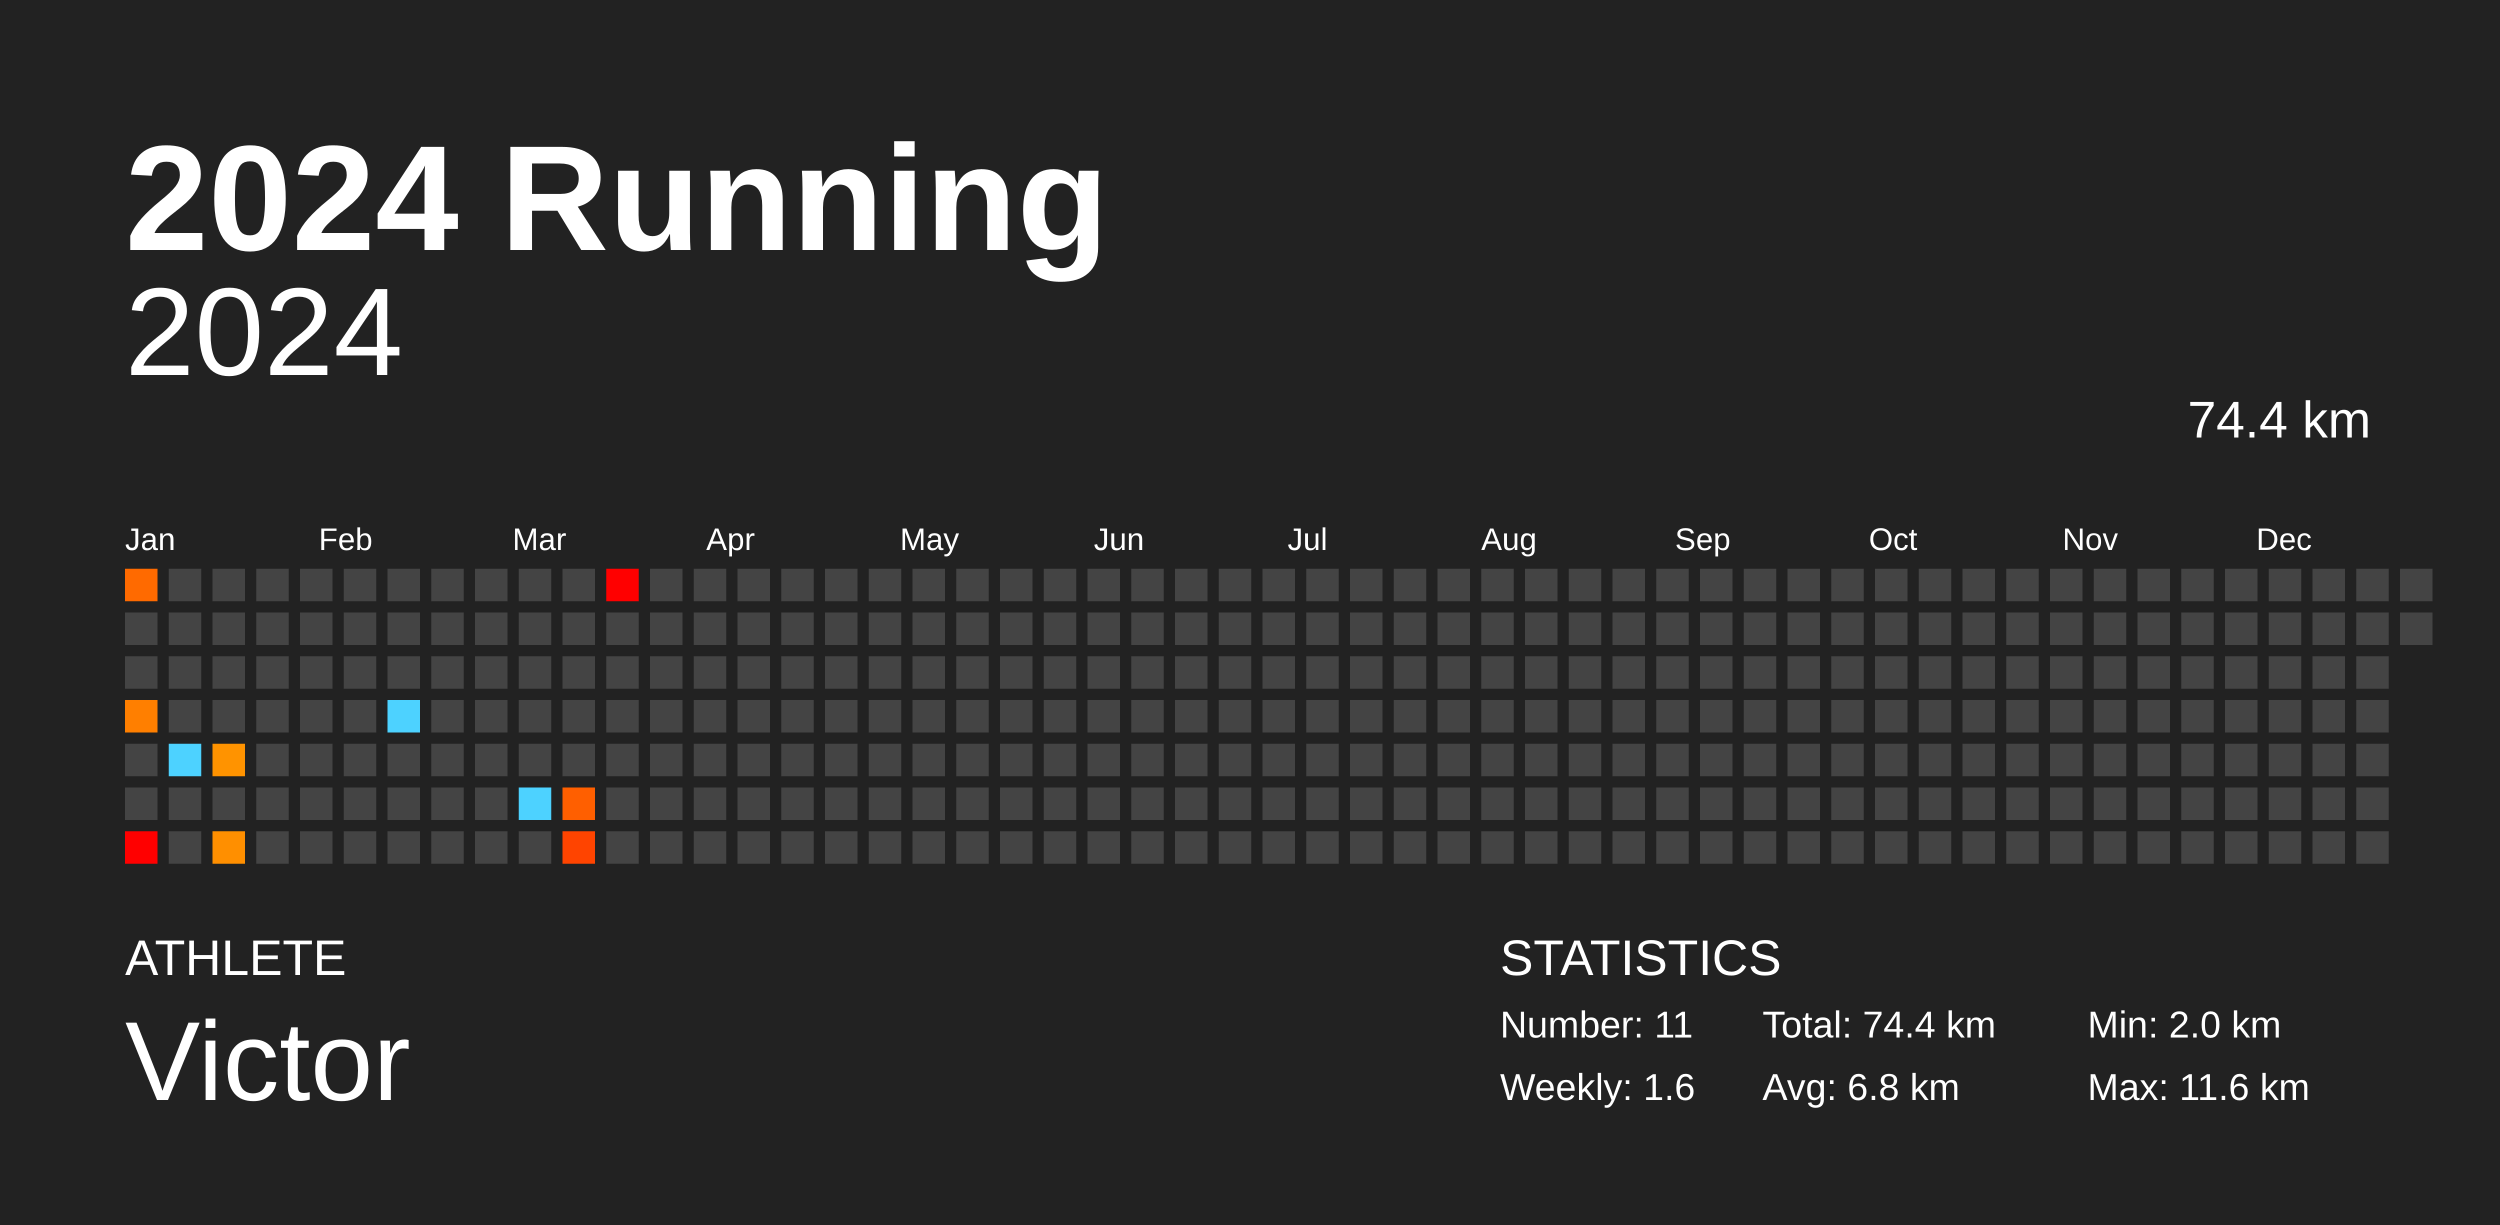
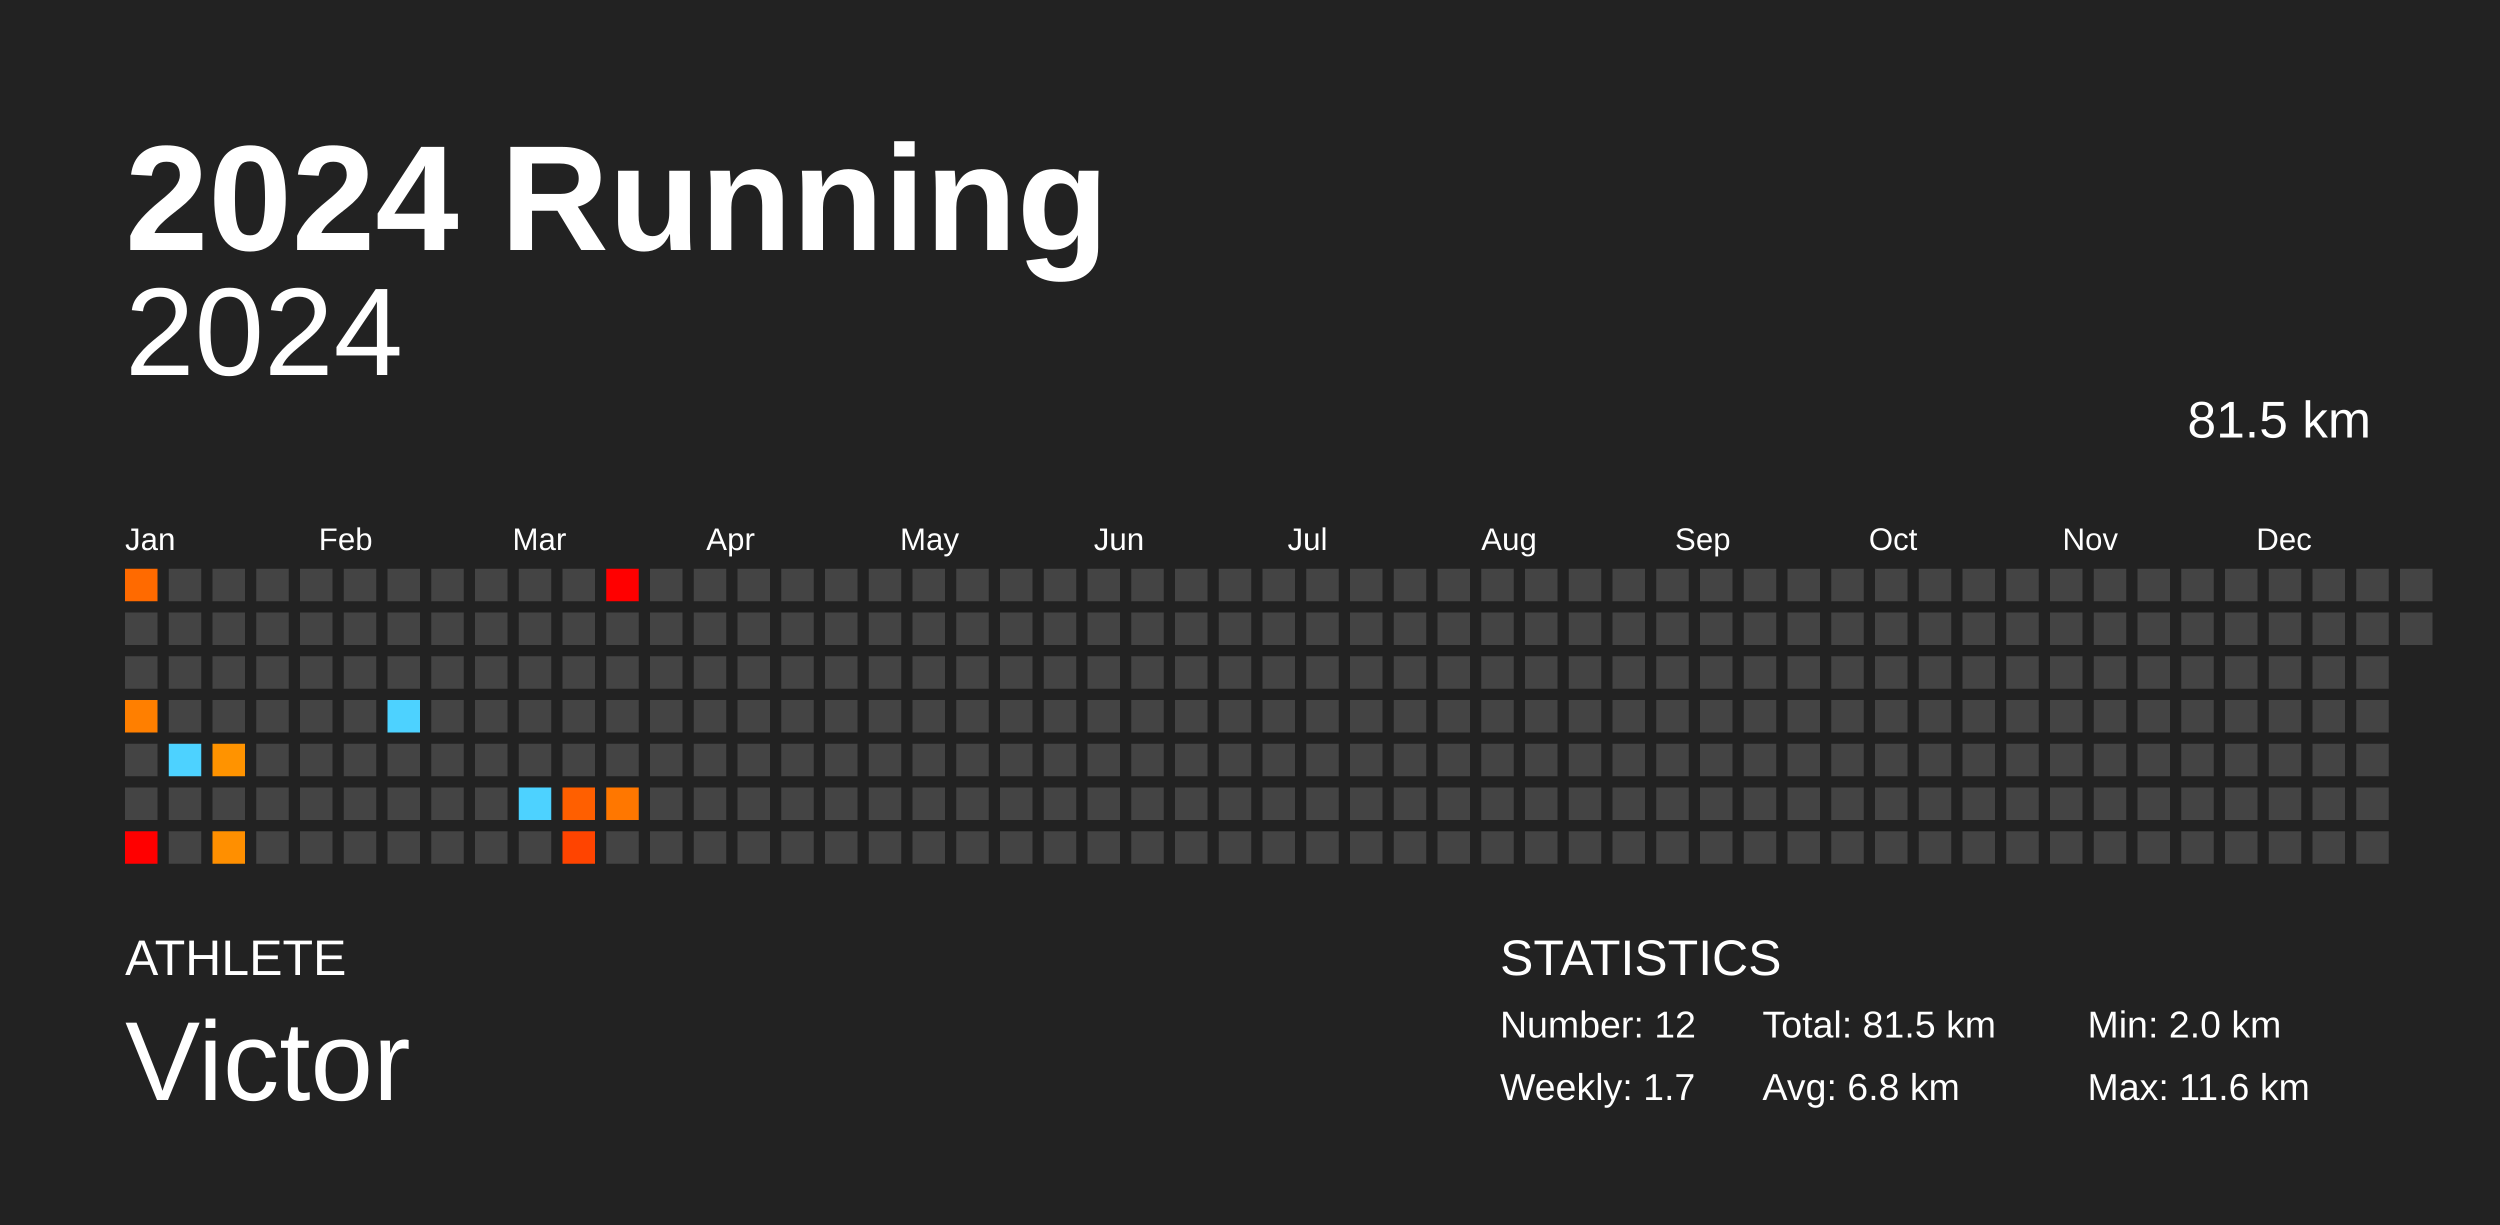
<svg xmlns="http://www.w3.org/2000/svg" baseProfile="full" height="98mm" version="1.1" viewBox="0,0,200,98" width="200mm">
  <defs />
  <rect fill="#222222" height="98" width="200" x="0" y="0" />
  <text fill="#FFFFFF" style="font-size:12px; font-family:Arial; font-weight:bold;" x="10" y="20">2024 Running</text>
  <text fill="#FFFFFF" style="font-size:4px; font-family:Arial" x="10" y="78">ATHLETE</text>
  <text fill="#FFFFFF" style="font-size:9px; font-family:Arial" x="10" y="88">Victor</text>
  <text fill="#FFFFFF" style="font-size:4px; font-family:Arial" x="120" y="78">STATISTICS</text>
-   <text fill="#FFFFFF" style="font-size:3px; font-family:Arial" x="120" y="83">Number: 11</text>
-   <text fill="#FFFFFF" style="font-size:3px; font-family:Arial" x="120" y="88">Weekly: 1.6</text>
-   <text fill="#FFFFFF" style="font-size:3px; font-family:Arial" x="141" y="83">Total: 74.4 km</text>
+   <text fill="#FFFFFF" style="font-size:3px; font-family:Arial" x="120" y="83">Number: 12</text>
+   <text fill="#FFFFFF" style="font-size:3px; font-family:Arial" x="120" y="88">Weekly: 1.7</text>
+   <text fill="#FFFFFF" style="font-size:3px; font-family:Arial" x="141" y="83">Total: 81.5 km</text>
  <text fill="#FFFFFF" style="font-size:3px; font-family:Arial" x="141" y="88">Avg: 6.8 km</text>
  <text fill="#FFFFFF" style="font-size:3px; font-family:Arial" x="167" y="83">Min: 2.0 km</text>
  <text fill="#FFFFFF" style="font-size:3px; font-family:Arial" x="167" y="88">Max: 11.6 km</text>
  <text alignment-baseline="hanging" fill="#FFFFFF" style="font-size:10.0px; font-family:Arial;" x="10" y="30">2024</text>
-   <text alignment-baseline="hanging" fill="#FFFFFF" style="font-size:4.125px; font-family:Arial;" x="175" y="35">74.4 km</text>
+   <text alignment-baseline="hanging" fill="#FFFFFF" style="font-size:4.125px; font-family:Arial;" x="175" y="35">81.5 km</text>
  <text fill="#FFFFFF" style="font-size:2.5px; font-family:Arial" x="10.0" y="44">Jan</text>
  <text fill="#FFFFFF" style="font-size:2.5px; font-family:Arial" x="25.5" y="44">Feb</text>
  <text fill="#FFFFFF" style="font-size:2.5px; font-family:Arial" x="41.0" y="44">Mar</text>
  <text fill="#FFFFFF" style="font-size:2.5px; font-family:Arial" x="56.5" y="44">Apr</text>
  <text fill="#FFFFFF" style="font-size:2.5px; font-family:Arial" x="72.0" y="44">May</text>
  <text fill="#FFFFFF" style="font-size:2.5px; font-family:Arial" x="87.5" y="44">Jun</text>
  <text fill="#FFFFFF" style="font-size:2.5px; font-family:Arial" x="103.0" y="44">Jul</text>
  <text fill="#FFFFFF" style="font-size:2.5px; font-family:Arial" x="118.5" y="44">Aug</text>
  <text fill="#FFFFFF" style="font-size:2.5px; font-family:Arial" x="134.0" y="44">Sep</text>
  <text fill="#FFFFFF" style="font-size:2.5px; font-family:Arial" x="149.5" y="44">Oct</text>
  <text fill="#FFFFFF" style="font-size:2.5px; font-family:Arial" x="165.0" y="44">Nov</text>
  <text fill="#FFFFFF" style="font-size:2.5px; font-family:Arial" x="180.5" y="44">Dec</text>
  <rect fill="#ff6a00" height="2.6" width="2.6" x="10.0" y="45.5" />
  <rect fill="#444444" height="2.6" width="2.6" x="10.0" y="49.0" />
  <rect fill="#444444" height="2.6" width="2.6" x="10.0" y="52.5" />
  <rect fill="#ff7f00" height="2.6" width="2.6" x="10.0" y="56.0" />
  <rect fill="#444444" height="2.6" width="2.6" x="10.0" y="59.5" />
  <rect fill="#444444" height="2.6" width="2.6" x="10.0" y="63.0" />
  <rect fill="red" height="2.6" width="2.6" x="10.0" y="66.5" />
  <rect fill="#444444" height="2.6" width="2.6" x="13.5" y="45.5" />
  <rect fill="#444444" height="2.6" width="2.6" x="13.5" y="49.0" />
  <rect fill="#444444" height="2.6" width="2.6" x="13.5" y="52.5" />
  <rect fill="#444444" height="2.6" width="2.6" x="13.5" y="56.0" />
  <rect fill="#4dd2ff" height="2.6" width="2.6" x="13.5" y="59.5" />
  <rect fill="#444444" height="2.6" width="2.6" x="13.5" y="63.0" />
  <rect fill="#444444" height="2.6" width="2.6" x="13.5" y="66.5" />
  <rect fill="#444444" height="2.6" width="2.6" x="17.0" y="45.5" />
  <rect fill="#444444" height="2.6" width="2.6" x="17.0" y="49.0" />
  <rect fill="#444444" height="2.6" width="2.6" x="17.0" y="52.5" />
  <rect fill="#444444" height="2.6" width="2.6" x="17.0" y="56.0" />
  <rect fill="#ff9300" height="2.6" width="2.6" x="17.0" y="59.5" />
  <rect fill="#444444" height="2.6" width="2.6" x="17.0" y="63.0" />
  <rect fill="#ff8f00" height="2.6" width="2.6" x="17.0" y="66.5" />
  <rect fill="#444444" height="2.6" width="2.6" x="20.5" y="45.5" />
  <rect fill="#444444" height="2.6" width="2.6" x="20.5" y="49.0" />
  <rect fill="#444444" height="2.6" width="2.6" x="20.5" y="52.5" />
  <rect fill="#444444" height="2.6" width="2.6" x="20.5" y="56.0" />
  <rect fill="#444444" height="2.6" width="2.6" x="20.5" y="59.5" />
  <rect fill="#444444" height="2.6" width="2.6" x="20.5" y="63.0" />
  <rect fill="#444444" height="2.6" width="2.6" x="20.5" y="66.5" />
  <rect fill="#444444" height="2.6" width="2.6" x="24.0" y="45.5" />
  <rect fill="#444444" height="2.6" width="2.6" x="24.0" y="49.0" />
  <rect fill="#444444" height="2.6" width="2.6" x="24.0" y="52.5" />
  <rect fill="#444444" height="2.6" width="2.6" x="24.0" y="56.0" />
  <rect fill="#444444" height="2.6" width="2.6" x="24.0" y="59.5" />
  <rect fill="#444444" height="2.6" width="2.6" x="24.0" y="63.0" />
  <rect fill="#444444" height="2.6" width="2.6" x="24.0" y="66.5" />
  <rect fill="#444444" height="2.6" width="2.6" x="27.5" y="45.5" />
  <rect fill="#444444" height="2.6" width="2.6" x="27.5" y="49.0" />
  <rect fill="#444444" height="2.6" width="2.6" x="27.5" y="52.5" />
  <rect fill="#444444" height="2.6" width="2.6" x="27.5" y="56.0" />
  <rect fill="#444444" height="2.6" width="2.6" x="27.5" y="59.5" />
  <rect fill="#444444" height="2.6" width="2.6" x="27.5" y="63.0" />
  <rect fill="#444444" height="2.6" width="2.6" x="27.5" y="66.5" />
  <rect fill="#444444" height="2.6" width="2.6" x="31.0" y="45.5" />
  <rect fill="#444444" height="2.6" width="2.6" x="31.0" y="49.0" />
  <rect fill="#444444" height="2.6" width="2.6" x="31.0" y="52.5" />
  <rect fill="#4dd2ff" height="2.6" width="2.6" x="31.0" y="56.0" />
  <rect fill="#444444" height="2.6" width="2.6" x="31.0" y="59.5" />
  <rect fill="#444444" height="2.6" width="2.6" x="31.0" y="63.0" />
  <rect fill="#444444" height="2.6" width="2.6" x="31.0" y="66.5" />
  <rect fill="#444444" height="2.6" width="2.6" x="34.5" y="45.5" />
  <rect fill="#444444" height="2.6" width="2.6" x="34.5" y="49.0" />
  <rect fill="#444444" height="2.6" width="2.6" x="34.5" y="52.5" />
  <rect fill="#444444" height="2.6" width="2.6" x="34.5" y="56.0" />
  <rect fill="#444444" height="2.6" width="2.6" x="34.5" y="59.5" />
  <rect fill="#444444" height="2.6" width="2.6" x="34.5" y="63.0" />
  <rect fill="#444444" height="2.6" width="2.6" x="34.5" y="66.5" />
  <rect fill="#444444" height="2.6" width="2.6" x="38.0" y="45.5" />
  <rect fill="#444444" height="2.6" width="2.6" x="38.0" y="49.0" />
  <rect fill="#444444" height="2.6" width="2.6" x="38.0" y="52.5" />
  <rect fill="#444444" height="2.6" width="2.6" x="38.0" y="56.0" />
  <rect fill="#444444" height="2.6" width="2.6" x="38.0" y="59.5" />
  <rect fill="#444444" height="2.6" width="2.6" x="38.0" y="63.0" />
  <rect fill="#444444" height="2.6" width="2.6" x="38.0" y="66.5" />
  <rect fill="#444444" height="2.6" width="2.6" x="41.5" y="45.5" />
  <rect fill="#444444" height="2.6" width="2.6" x="41.5" y="49.0" />
  <rect fill="#444444" height="2.6" width="2.6" x="41.5" y="52.5" />
  <rect fill="#444444" height="2.6" width="2.6" x="41.5" y="56.0" />
  <rect fill="#444444" height="2.6" width="2.6" x="41.5" y="59.5" />
  <rect fill="#4dd2ff" height="2.6" width="2.6" x="41.5" y="63.0" />
  <rect fill="#444444" height="2.6" width="2.6" x="41.5" y="66.5" />
  <rect fill="#444444" height="2.6" width="2.6" x="45.0" y="45.5" />
  <rect fill="#444444" height="2.6" width="2.6" x="45.0" y="49.0" />
  <rect fill="#444444" height="2.6" width="2.6" x="45.0" y="52.5" />
  <rect fill="#444444" height="2.6" width="2.6" x="45.0" y="56.0" />
  <rect fill="#444444" height="2.6" width="2.6" x="45.0" y="59.5" />
  <rect fill="#ff5f00" height="2.6" width="2.6" x="45.0" y="63.0" />
  <rect fill="#ff4400" height="2.6" width="2.6" x="45.0" y="66.5" />
  <rect fill="red" height="2.6" width="2.6" x="48.5" y="45.5" />
  <rect fill="#444444" height="2.6" width="2.6" x="48.5" y="49.0" />
  <rect fill="#444444" height="2.6" width="2.6" x="48.5" y="52.5" />
  <rect fill="#444444" height="2.6" width="2.6" x="48.5" y="56.0" />
  <rect fill="#444444" height="2.6" width="2.6" x="48.5" y="59.5" />
-   <rect fill="#444444" height="2.6" width="2.6" x="48.5" y="63.0" />
+   <rect fill="#ff7700" height="2.6" width="2.6" x="48.5" y="63.0" />
  <rect fill="#444444" height="2.6" width="2.6" x="48.5" y="66.5" />
  <rect fill="#444444" height="2.6" width="2.6" x="52.0" y="45.5" />
  <rect fill="#444444" height="2.6" width="2.6" x="52.0" y="49.0" />
  <rect fill="#444444" height="2.6" width="2.6" x="52.0" y="52.5" />
  <rect fill="#444444" height="2.6" width="2.6" x="52.0" y="56.0" />
  <rect fill="#444444" height="2.6" width="2.6" x="52.0" y="59.5" />
  <rect fill="#444444" height="2.6" width="2.6" x="52.0" y="63.0" />
  <rect fill="#444444" height="2.6" width="2.6" x="52.0" y="66.5" />
  <rect fill="#444444" height="2.6" width="2.6" x="55.5" y="45.5" />
  <rect fill="#444444" height="2.6" width="2.6" x="55.5" y="49.0" />
  <rect fill="#444444" height="2.6" width="2.6" x="55.5" y="52.5" />
  <rect fill="#444444" height="2.6" width="2.6" x="55.5" y="56.0" />
  <rect fill="#444444" height="2.6" width="2.6" x="55.5" y="59.5" />
  <rect fill="#444444" height="2.6" width="2.6" x="55.5" y="63.0" />
  <rect fill="#444444" height="2.6" width="2.6" x="55.5" y="66.5" />
  <rect fill="#444444" height="2.6" width="2.6" x="59.0" y="45.5" />
  <rect fill="#444444" height="2.6" width="2.6" x="59.0" y="49.0" />
  <rect fill="#444444" height="2.6" width="2.6" x="59.0" y="52.5" />
  <rect fill="#444444" height="2.6" width="2.6" x="59.0" y="56.0" />
  <rect fill="#444444" height="2.6" width="2.6" x="59.0" y="59.5" />
  <rect fill="#444444" height="2.6" width="2.6" x="59.0" y="63.0" />
  <rect fill="#444444" height="2.6" width="2.6" x="59.0" y="66.5" />
  <rect fill="#444444" height="2.6" width="2.6" x="62.5" y="45.5" />
  <rect fill="#444444" height="2.6" width="2.6" x="62.5" y="49.0" />
  <rect fill="#444444" height="2.6" width="2.6" x="62.5" y="52.5" />
  <rect fill="#444444" height="2.6" width="2.6" x="62.5" y="56.0" />
  <rect fill="#444444" height="2.6" width="2.6" x="62.5" y="59.5" />
  <rect fill="#444444" height="2.6" width="2.6" x="62.5" y="63.0" />
  <rect fill="#444444" height="2.6" width="2.6" x="62.5" y="66.5" />
  <rect fill="#444444" height="2.6" width="2.6" x="66.0" y="45.5" />
  <rect fill="#444444" height="2.6" width="2.6" x="66.0" y="49.0" />
  <rect fill="#444444" height="2.6" width="2.6" x="66.0" y="52.5" />
  <rect fill="#444444" height="2.6" width="2.6" x="66.0" y="56.0" />
  <rect fill="#444444" height="2.6" width="2.6" x="66.0" y="59.5" />
  <rect fill="#444444" height="2.6" width="2.6" x="66.0" y="63.0" />
  <rect fill="#444444" height="2.6" width="2.6" x="66.0" y="66.5" />
  <rect fill="#444444" height="2.6" width="2.6" x="69.5" y="45.5" />
  <rect fill="#444444" height="2.6" width="2.6" x="69.5" y="49.0" />
  <rect fill="#444444" height="2.6" width="2.6" x="69.5" y="52.5" />
  <rect fill="#444444" height="2.6" width="2.6" x="69.5" y="56.0" />
  <rect fill="#444444" height="2.6" width="2.6" x="69.5" y="59.5" />
  <rect fill="#444444" height="2.6" width="2.6" x="69.5" y="63.0" />
  <rect fill="#444444" height="2.6" width="2.6" x="69.5" y="66.5" />
  <rect fill="#444444" height="2.6" width="2.6" x="73.0" y="45.5" />
  <rect fill="#444444" height="2.6" width="2.6" x="73.0" y="49.0" />
  <rect fill="#444444" height="2.6" width="2.6" x="73.0" y="52.5" />
  <rect fill="#444444" height="2.6" width="2.6" x="73.0" y="56.0" />
  <rect fill="#444444" height="2.6" width="2.6" x="73.0" y="59.5" />
  <rect fill="#444444" height="2.6" width="2.6" x="73.0" y="63.0" />
  <rect fill="#444444" height="2.6" width="2.6" x="73.0" y="66.5" />
  <rect fill="#444444" height="2.6" width="2.6" x="76.5" y="45.5" />
  <rect fill="#444444" height="2.6" width="2.6" x="76.5" y="49.0" />
  <rect fill="#444444" height="2.6" width="2.6" x="76.5" y="52.5" />
  <rect fill="#444444" height="2.6" width="2.6" x="76.5" y="56.0" />
  <rect fill="#444444" height="2.6" width="2.6" x="76.5" y="59.5" />
  <rect fill="#444444" height="2.6" width="2.6" x="76.5" y="63.0" />
  <rect fill="#444444" height="2.6" width="2.6" x="76.5" y="66.5" />
  <rect fill="#444444" height="2.6" width="2.6" x="80.0" y="45.5" />
  <rect fill="#444444" height="2.6" width="2.6" x="80.0" y="49.0" />
  <rect fill="#444444" height="2.6" width="2.6" x="80.0" y="52.5" />
  <rect fill="#444444" height="2.6" width="2.6" x="80.0" y="56.0" />
  <rect fill="#444444" height="2.6" width="2.6" x="80.0" y="59.5" />
  <rect fill="#444444" height="2.6" width="2.6" x="80.0" y="63.0" />
  <rect fill="#444444" height="2.6" width="2.6" x="80.0" y="66.5" />
  <rect fill="#444444" height="2.6" width="2.6" x="83.5" y="45.5" />
  <rect fill="#444444" height="2.6" width="2.6" x="83.5" y="49.0" />
  <rect fill="#444444" height="2.6" width="2.6" x="83.5" y="52.5" />
  <rect fill="#444444" height="2.6" width="2.6" x="83.5" y="56.0" />
  <rect fill="#444444" height="2.6" width="2.6" x="83.5" y="59.5" />
  <rect fill="#444444" height="2.6" width="2.6" x="83.5" y="63.0" />
  <rect fill="#444444" height="2.6" width="2.6" x="83.5" y="66.5" />
  <rect fill="#444444" height="2.6" width="2.6" x="87.0" y="45.5" />
  <rect fill="#444444" height="2.6" width="2.6" x="87.0" y="49.0" />
  <rect fill="#444444" height="2.6" width="2.6" x="87.0" y="52.5" />
  <rect fill="#444444" height="2.6" width="2.6" x="87.0" y="56.0" />
  <rect fill="#444444" height="2.6" width="2.6" x="87.0" y="59.5" />
  <rect fill="#444444" height="2.6" width="2.6" x="87.0" y="63.0" />
  <rect fill="#444444" height="2.6" width="2.6" x="87.0" y="66.5" />
  <rect fill="#444444" height="2.6" width="2.6" x="90.5" y="45.5" />
  <rect fill="#444444" height="2.6" width="2.6" x="90.5" y="49.0" />
  <rect fill="#444444" height="2.6" width="2.6" x="90.5" y="52.5" />
  <rect fill="#444444" height="2.6" width="2.6" x="90.5" y="56.0" />
  <rect fill="#444444" height="2.6" width="2.6" x="90.5" y="59.5" />
  <rect fill="#444444" height="2.6" width="2.6" x="90.5" y="63.0" />
  <rect fill="#444444" height="2.6" width="2.6" x="90.5" y="66.5" />
  <rect fill="#444444" height="2.6" width="2.6" x="94.0" y="45.5" />
  <rect fill="#444444" height="2.6" width="2.6" x="94.0" y="49.0" />
  <rect fill="#444444" height="2.6" width="2.6" x="94.0" y="52.5" />
  <rect fill="#444444" height="2.6" width="2.6" x="94.0" y="56.0" />
  <rect fill="#444444" height="2.6" width="2.6" x="94.0" y="59.5" />
  <rect fill="#444444" height="2.6" width="2.6" x="94.0" y="63.0" />
  <rect fill="#444444" height="2.6" width="2.6" x="94.0" y="66.5" />
  <rect fill="#444444" height="2.6" width="2.6" x="97.5" y="45.5" />
  <rect fill="#444444" height="2.6" width="2.6" x="97.5" y="49.0" />
  <rect fill="#444444" height="2.6" width="2.6" x="97.5" y="52.5" />
  <rect fill="#444444" height="2.6" width="2.6" x="97.5" y="56.0" />
  <rect fill="#444444" height="2.6" width="2.6" x="97.5" y="59.5" />
  <rect fill="#444444" height="2.6" width="2.6" x="97.5" y="63.0" />
  <rect fill="#444444" height="2.6" width="2.6" x="97.5" y="66.5" />
  <rect fill="#444444" height="2.6" width="2.6" x="101.0" y="45.5" />
  <rect fill="#444444" height="2.6" width="2.6" x="101.0" y="49.0" />
  <rect fill="#444444" height="2.6" width="2.6" x="101.0" y="52.5" />
  <rect fill="#444444" height="2.6" width="2.6" x="101.0" y="56.0" />
  <rect fill="#444444" height="2.6" width="2.6" x="101.0" y="59.5" />
  <rect fill="#444444" height="2.6" width="2.6" x="101.0" y="63.0" />
  <rect fill="#444444" height="2.6" width="2.6" x="101.0" y="66.5" />
  <rect fill="#444444" height="2.6" width="2.6" x="104.5" y="45.5" />
  <rect fill="#444444" height="2.6" width="2.6" x="104.5" y="49.0" />
  <rect fill="#444444" height="2.6" width="2.6" x="104.5" y="52.5" />
  <rect fill="#444444" height="2.6" width="2.6" x="104.5" y="56.0" />
  <rect fill="#444444" height="2.6" width="2.6" x="104.5" y="59.5" />
  <rect fill="#444444" height="2.6" width="2.6" x="104.5" y="63.0" />
  <rect fill="#444444" height="2.6" width="2.6" x="104.5" y="66.5" />
  <rect fill="#444444" height="2.6" width="2.6" x="108.0" y="45.5" />
  <rect fill="#444444" height="2.6" width="2.6" x="108.0" y="49.0" />
  <rect fill="#444444" height="2.6" width="2.6" x="108.0" y="52.5" />
  <rect fill="#444444" height="2.6" width="2.6" x="108.0" y="56.0" />
  <rect fill="#444444" height="2.6" width="2.6" x="108.0" y="59.5" />
  <rect fill="#444444" height="2.6" width="2.6" x="108.0" y="63.0" />
  <rect fill="#444444" height="2.6" width="2.6" x="108.0" y="66.5" />
  <rect fill="#444444" height="2.6" width="2.6" x="111.5" y="45.5" />
  <rect fill="#444444" height="2.6" width="2.6" x="111.5" y="49.0" />
  <rect fill="#444444" height="2.6" width="2.6" x="111.5" y="52.5" />
  <rect fill="#444444" height="2.6" width="2.6" x="111.5" y="56.0" />
  <rect fill="#444444" height="2.6" width="2.6" x="111.5" y="59.5" />
  <rect fill="#444444" height="2.6" width="2.6" x="111.5" y="63.0" />
  <rect fill="#444444" height="2.6" width="2.6" x="111.5" y="66.5" />
  <rect fill="#444444" height="2.6" width="2.6" x="115.0" y="45.5" />
  <rect fill="#444444" height="2.6" width="2.6" x="115.0" y="49.0" />
  <rect fill="#444444" height="2.6" width="2.6" x="115.0" y="52.5" />
  <rect fill="#444444" height="2.6" width="2.6" x="115.0" y="56.0" />
  <rect fill="#444444" height="2.6" width="2.6" x="115.0" y="59.5" />
  <rect fill="#444444" height="2.6" width="2.6" x="115.0" y="63.0" />
  <rect fill="#444444" height="2.6" width="2.6" x="115.0" y="66.5" />
  <rect fill="#444444" height="2.6" width="2.6" x="118.5" y="45.5" />
  <rect fill="#444444" height="2.6" width="2.6" x="118.5" y="49.0" />
  <rect fill="#444444" height="2.6" width="2.6" x="118.5" y="52.5" />
  <rect fill="#444444" height="2.6" width="2.6" x="118.5" y="56.0" />
  <rect fill="#444444" height="2.6" width="2.6" x="118.5" y="59.5" />
  <rect fill="#444444" height="2.6" width="2.6" x="118.5" y="63.0" />
  <rect fill="#444444" height="2.6" width="2.6" x="118.5" y="66.5" />
  <rect fill="#444444" height="2.6" width="2.6" x="122.0" y="45.5" />
  <rect fill="#444444" height="2.6" width="2.6" x="122.0" y="49.0" />
  <rect fill="#444444" height="2.6" width="2.6" x="122.0" y="52.5" />
  <rect fill="#444444" height="2.6" width="2.6" x="122.0" y="56.0" />
  <rect fill="#444444" height="2.6" width="2.6" x="122.0" y="59.5" />
  <rect fill="#444444" height="2.6" width="2.6" x="122.0" y="63.0" />
  <rect fill="#444444" height="2.6" width="2.6" x="122.0" y="66.5" />
  <rect fill="#444444" height="2.6" width="2.6" x="125.5" y="45.5" />
  <rect fill="#444444" height="2.6" width="2.6" x="125.5" y="49.0" />
  <rect fill="#444444" height="2.6" width="2.6" x="125.5" y="52.5" />
  <rect fill="#444444" height="2.6" width="2.6" x="125.5" y="56.0" />
  <rect fill="#444444" height="2.6" width="2.6" x="125.5" y="59.5" />
  <rect fill="#444444" height="2.6" width="2.6" x="125.5" y="63.0" />
  <rect fill="#444444" height="2.6" width="2.6" x="125.5" y="66.5" />
  <rect fill="#444444" height="2.6" width="2.6" x="129.0" y="45.5" />
  <rect fill="#444444" height="2.6" width="2.6" x="129.0" y="49.0" />
  <rect fill="#444444" height="2.6" width="2.6" x="129.0" y="52.5" />
  <rect fill="#444444" height="2.6" width="2.6" x="129.0" y="56.0" />
  <rect fill="#444444" height="2.6" width="2.6" x="129.0" y="59.5" />
  <rect fill="#444444" height="2.6" width="2.6" x="129.0" y="63.0" />
  <rect fill="#444444" height="2.6" width="2.6" x="129.0" y="66.5" />
  <rect fill="#444444" height="2.6" width="2.6" x="132.5" y="45.5" />
  <rect fill="#444444" height="2.6" width="2.6" x="132.5" y="49.0" />
  <rect fill="#444444" height="2.6" width="2.6" x="132.5" y="52.5" />
  <rect fill="#444444" height="2.6" width="2.6" x="132.5" y="56.0" />
  <rect fill="#444444" height="2.6" width="2.6" x="132.5" y="59.5" />
  <rect fill="#444444" height="2.6" width="2.6" x="132.5" y="63.0" />
  <rect fill="#444444" height="2.6" width="2.6" x="132.5" y="66.5" />
  <rect fill="#444444" height="2.6" width="2.6" x="136.0" y="45.5" />
  <rect fill="#444444" height="2.6" width="2.6" x="136.0" y="49.0" />
  <rect fill="#444444" height="2.6" width="2.6" x="136.0" y="52.5" />
  <rect fill="#444444" height="2.6" width="2.6" x="136.0" y="56.0" />
  <rect fill="#444444" height="2.6" width="2.6" x="136.0" y="59.5" />
  <rect fill="#444444" height="2.6" width="2.6" x="136.0" y="63.0" />
  <rect fill="#444444" height="2.6" width="2.6" x="136.0" y="66.5" />
  <rect fill="#444444" height="2.6" width="2.6" x="139.5" y="45.5" />
  <rect fill="#444444" height="2.6" width="2.6" x="139.5" y="49.0" />
  <rect fill="#444444" height="2.6" width="2.6" x="139.5" y="52.5" />
  <rect fill="#444444" height="2.6" width="2.6" x="139.5" y="56.0" />
  <rect fill="#444444" height="2.6" width="2.6" x="139.5" y="59.5" />
  <rect fill="#444444" height="2.6" width="2.6" x="139.5" y="63.0" />
  <rect fill="#444444" height="2.6" width="2.6" x="139.5" y="66.5" />
  <rect fill="#444444" height="2.6" width="2.6" x="143.0" y="45.5" />
  <rect fill="#444444" height="2.6" width="2.6" x="143.0" y="49.0" />
  <rect fill="#444444" height="2.6" width="2.6" x="143.0" y="52.5" />
  <rect fill="#444444" height="2.6" width="2.6" x="143.0" y="56.0" />
  <rect fill="#444444" height="2.6" width="2.6" x="143.0" y="59.5" />
  <rect fill="#444444" height="2.6" width="2.6" x="143.0" y="63.0" />
  <rect fill="#444444" height="2.6" width="2.6" x="143.0" y="66.5" />
  <rect fill="#444444" height="2.6" width="2.6" x="146.5" y="45.5" />
  <rect fill="#444444" height="2.6" width="2.6" x="146.5" y="49.0" />
  <rect fill="#444444" height="2.6" width="2.6" x="146.5" y="52.5" />
  <rect fill="#444444" height="2.6" width="2.6" x="146.5" y="56.0" />
  <rect fill="#444444" height="2.6" width="2.6" x="146.5" y="59.5" />
  <rect fill="#444444" height="2.6" width="2.6" x="146.5" y="63.0" />
  <rect fill="#444444" height="2.6" width="2.6" x="146.5" y="66.5" />
  <rect fill="#444444" height="2.6" width="2.6" x="150.0" y="45.5" />
  <rect fill="#444444" height="2.6" width="2.6" x="150.0" y="49.0" />
  <rect fill="#444444" height="2.6" width="2.6" x="150.0" y="52.5" />
  <rect fill="#444444" height="2.6" width="2.6" x="150.0" y="56.0" />
  <rect fill="#444444" height="2.6" width="2.6" x="150.0" y="59.5" />
  <rect fill="#444444" height="2.6" width="2.6" x="150.0" y="63.0" />
  <rect fill="#444444" height="2.6" width="2.6" x="150.0" y="66.5" />
  <rect fill="#444444" height="2.6" width="2.6" x="153.5" y="45.5" />
  <rect fill="#444444" height="2.6" width="2.6" x="153.5" y="49.0" />
  <rect fill="#444444" height="2.6" width="2.6" x="153.5" y="52.5" />
  <rect fill="#444444" height="2.6" width="2.6" x="153.5" y="56.0" />
  <rect fill="#444444" height="2.6" width="2.6" x="153.5" y="59.5" />
  <rect fill="#444444" height="2.6" width="2.6" x="153.5" y="63.0" />
  <rect fill="#444444" height="2.6" width="2.6" x="153.5" y="66.5" />
  <rect fill="#444444" height="2.6" width="2.6" x="157.0" y="45.5" />
  <rect fill="#444444" height="2.6" width="2.6" x="157.0" y="49.0" />
  <rect fill="#444444" height="2.6" width="2.6" x="157.0" y="52.5" />
  <rect fill="#444444" height="2.6" width="2.6" x="157.0" y="56.0" />
  <rect fill="#444444" height="2.6" width="2.6" x="157.0" y="59.5" />
  <rect fill="#444444" height="2.6" width="2.6" x="157.0" y="63.0" />
  <rect fill="#444444" height="2.6" width="2.6" x="157.0" y="66.5" />
  <rect fill="#444444" height="2.6" width="2.6" x="160.5" y="45.5" />
  <rect fill="#444444" height="2.6" width="2.6" x="160.5" y="49.0" />
  <rect fill="#444444" height="2.6" width="2.6" x="160.5" y="52.5" />
  <rect fill="#444444" height="2.6" width="2.6" x="160.5" y="56.0" />
  <rect fill="#444444" height="2.6" width="2.6" x="160.5" y="59.5" />
  <rect fill="#444444" height="2.6" width="2.6" x="160.5" y="63.0" />
  <rect fill="#444444" height="2.6" width="2.6" x="160.5" y="66.5" />
  <rect fill="#444444" height="2.6" width="2.6" x="164.0" y="45.5" />
  <rect fill="#444444" height="2.6" width="2.6" x="164.0" y="49.0" />
  <rect fill="#444444" height="2.6" width="2.6" x="164.0" y="52.5" />
  <rect fill="#444444" height="2.6" width="2.6" x="164.0" y="56.0" />
  <rect fill="#444444" height="2.6" width="2.6" x="164.0" y="59.5" />
  <rect fill="#444444" height="2.6" width="2.6" x="164.0" y="63.0" />
  <rect fill="#444444" height="2.6" width="2.6" x="164.0" y="66.5" />
  <rect fill="#444444" height="2.6" width="2.6" x="167.5" y="45.5" />
  <rect fill="#444444" height="2.6" width="2.6" x="167.5" y="49.0" />
  <rect fill="#444444" height="2.6" width="2.6" x="167.5" y="52.5" />
  <rect fill="#444444" height="2.6" width="2.6" x="167.5" y="56.0" />
  <rect fill="#444444" height="2.6" width="2.6" x="167.5" y="59.5" />
  <rect fill="#444444" height="2.6" width="2.6" x="167.5" y="63.0" />
  <rect fill="#444444" height="2.6" width="2.6" x="167.5" y="66.5" />
  <rect fill="#444444" height="2.6" width="2.6" x="171.0" y="45.5" />
  <rect fill="#444444" height="2.6" width="2.6" x="171.0" y="49.0" />
  <rect fill="#444444" height="2.6" width="2.6" x="171.0" y="52.5" />
  <rect fill="#444444" height="2.6" width="2.6" x="171.0" y="56.0" />
  <rect fill="#444444" height="2.6" width="2.6" x="171.0" y="59.5" />
  <rect fill="#444444" height="2.6" width="2.6" x="171.0" y="63.0" />
  <rect fill="#444444" height="2.6" width="2.6" x="171.0" y="66.5" />
  <rect fill="#444444" height="2.6" width="2.6" x="174.5" y="45.5" />
  <rect fill="#444444" height="2.6" width="2.6" x="174.5" y="49.0" />
  <rect fill="#444444" height="2.6" width="2.6" x="174.5" y="52.5" />
  <rect fill="#444444" height="2.6" width="2.6" x="174.5" y="56.0" />
  <rect fill="#444444" height="2.6" width="2.6" x="174.5" y="59.5" />
  <rect fill="#444444" height="2.6" width="2.6" x="174.5" y="63.0" />
  <rect fill="#444444" height="2.6" width="2.6" x="174.5" y="66.5" />
  <rect fill="#444444" height="2.6" width="2.6" x="178.0" y="45.5" />
  <rect fill="#444444" height="2.6" width="2.6" x="178.0" y="49.0" />
  <rect fill="#444444" height="2.6" width="2.6" x="178.0" y="52.5" />
  <rect fill="#444444" height="2.6" width="2.6" x="178.0" y="56.0" />
  <rect fill="#444444" height="2.6" width="2.6" x="178.0" y="59.5" />
  <rect fill="#444444" height="2.6" width="2.6" x="178.0" y="63.0" />
  <rect fill="#444444" height="2.6" width="2.6" x="178.0" y="66.5" />
  <rect fill="#444444" height="2.6" width="2.6" x="181.5" y="45.5" />
  <rect fill="#444444" height="2.6" width="2.6" x="181.5" y="49.0" />
  <rect fill="#444444" height="2.6" width="2.6" x="181.5" y="52.5" />
  <rect fill="#444444" height="2.6" width="2.6" x="181.5" y="56.0" />
  <rect fill="#444444" height="2.6" width="2.6" x="181.5" y="59.5" />
  <rect fill="#444444" height="2.6" width="2.6" x="181.5" y="63.0" />
  <rect fill="#444444" height="2.6" width="2.6" x="181.5" y="66.5" />
  <rect fill="#444444" height="2.6" width="2.6" x="185.0" y="45.5" />
  <rect fill="#444444" height="2.6" width="2.6" x="185.0" y="49.0" />
  <rect fill="#444444" height="2.6" width="2.6" x="185.0" y="52.5" />
  <rect fill="#444444" height="2.6" width="2.6" x="185.0" y="56.0" />
  <rect fill="#444444" height="2.6" width="2.6" x="185.0" y="59.5" />
  <rect fill="#444444" height="2.6" width="2.6" x="185.0" y="63.0" />
  <rect fill="#444444" height="2.6" width="2.6" x="185.0" y="66.5" />
  <rect fill="#444444" height="2.6" width="2.6" x="188.5" y="45.5" />
  <rect fill="#444444" height="2.6" width="2.6" x="188.5" y="49.0" />
  <rect fill="#444444" height="2.6" width="2.6" x="188.5" y="52.5" />
  <rect fill="#444444" height="2.6" width="2.6" x="188.5" y="56.0" />
  <rect fill="#444444" height="2.6" width="2.6" x="188.5" y="59.5" />
  <rect fill="#444444" height="2.6" width="2.6" x="188.5" y="63.0" />
  <rect fill="#444444" height="2.6" width="2.6" x="188.5" y="66.5" />
  <rect fill="#444444" height="2.6" width="2.6" x="192.0" y="45.5" />
  <rect fill="#444444" height="2.6" width="2.6" x="192.0" y="49.0" />
</svg>
